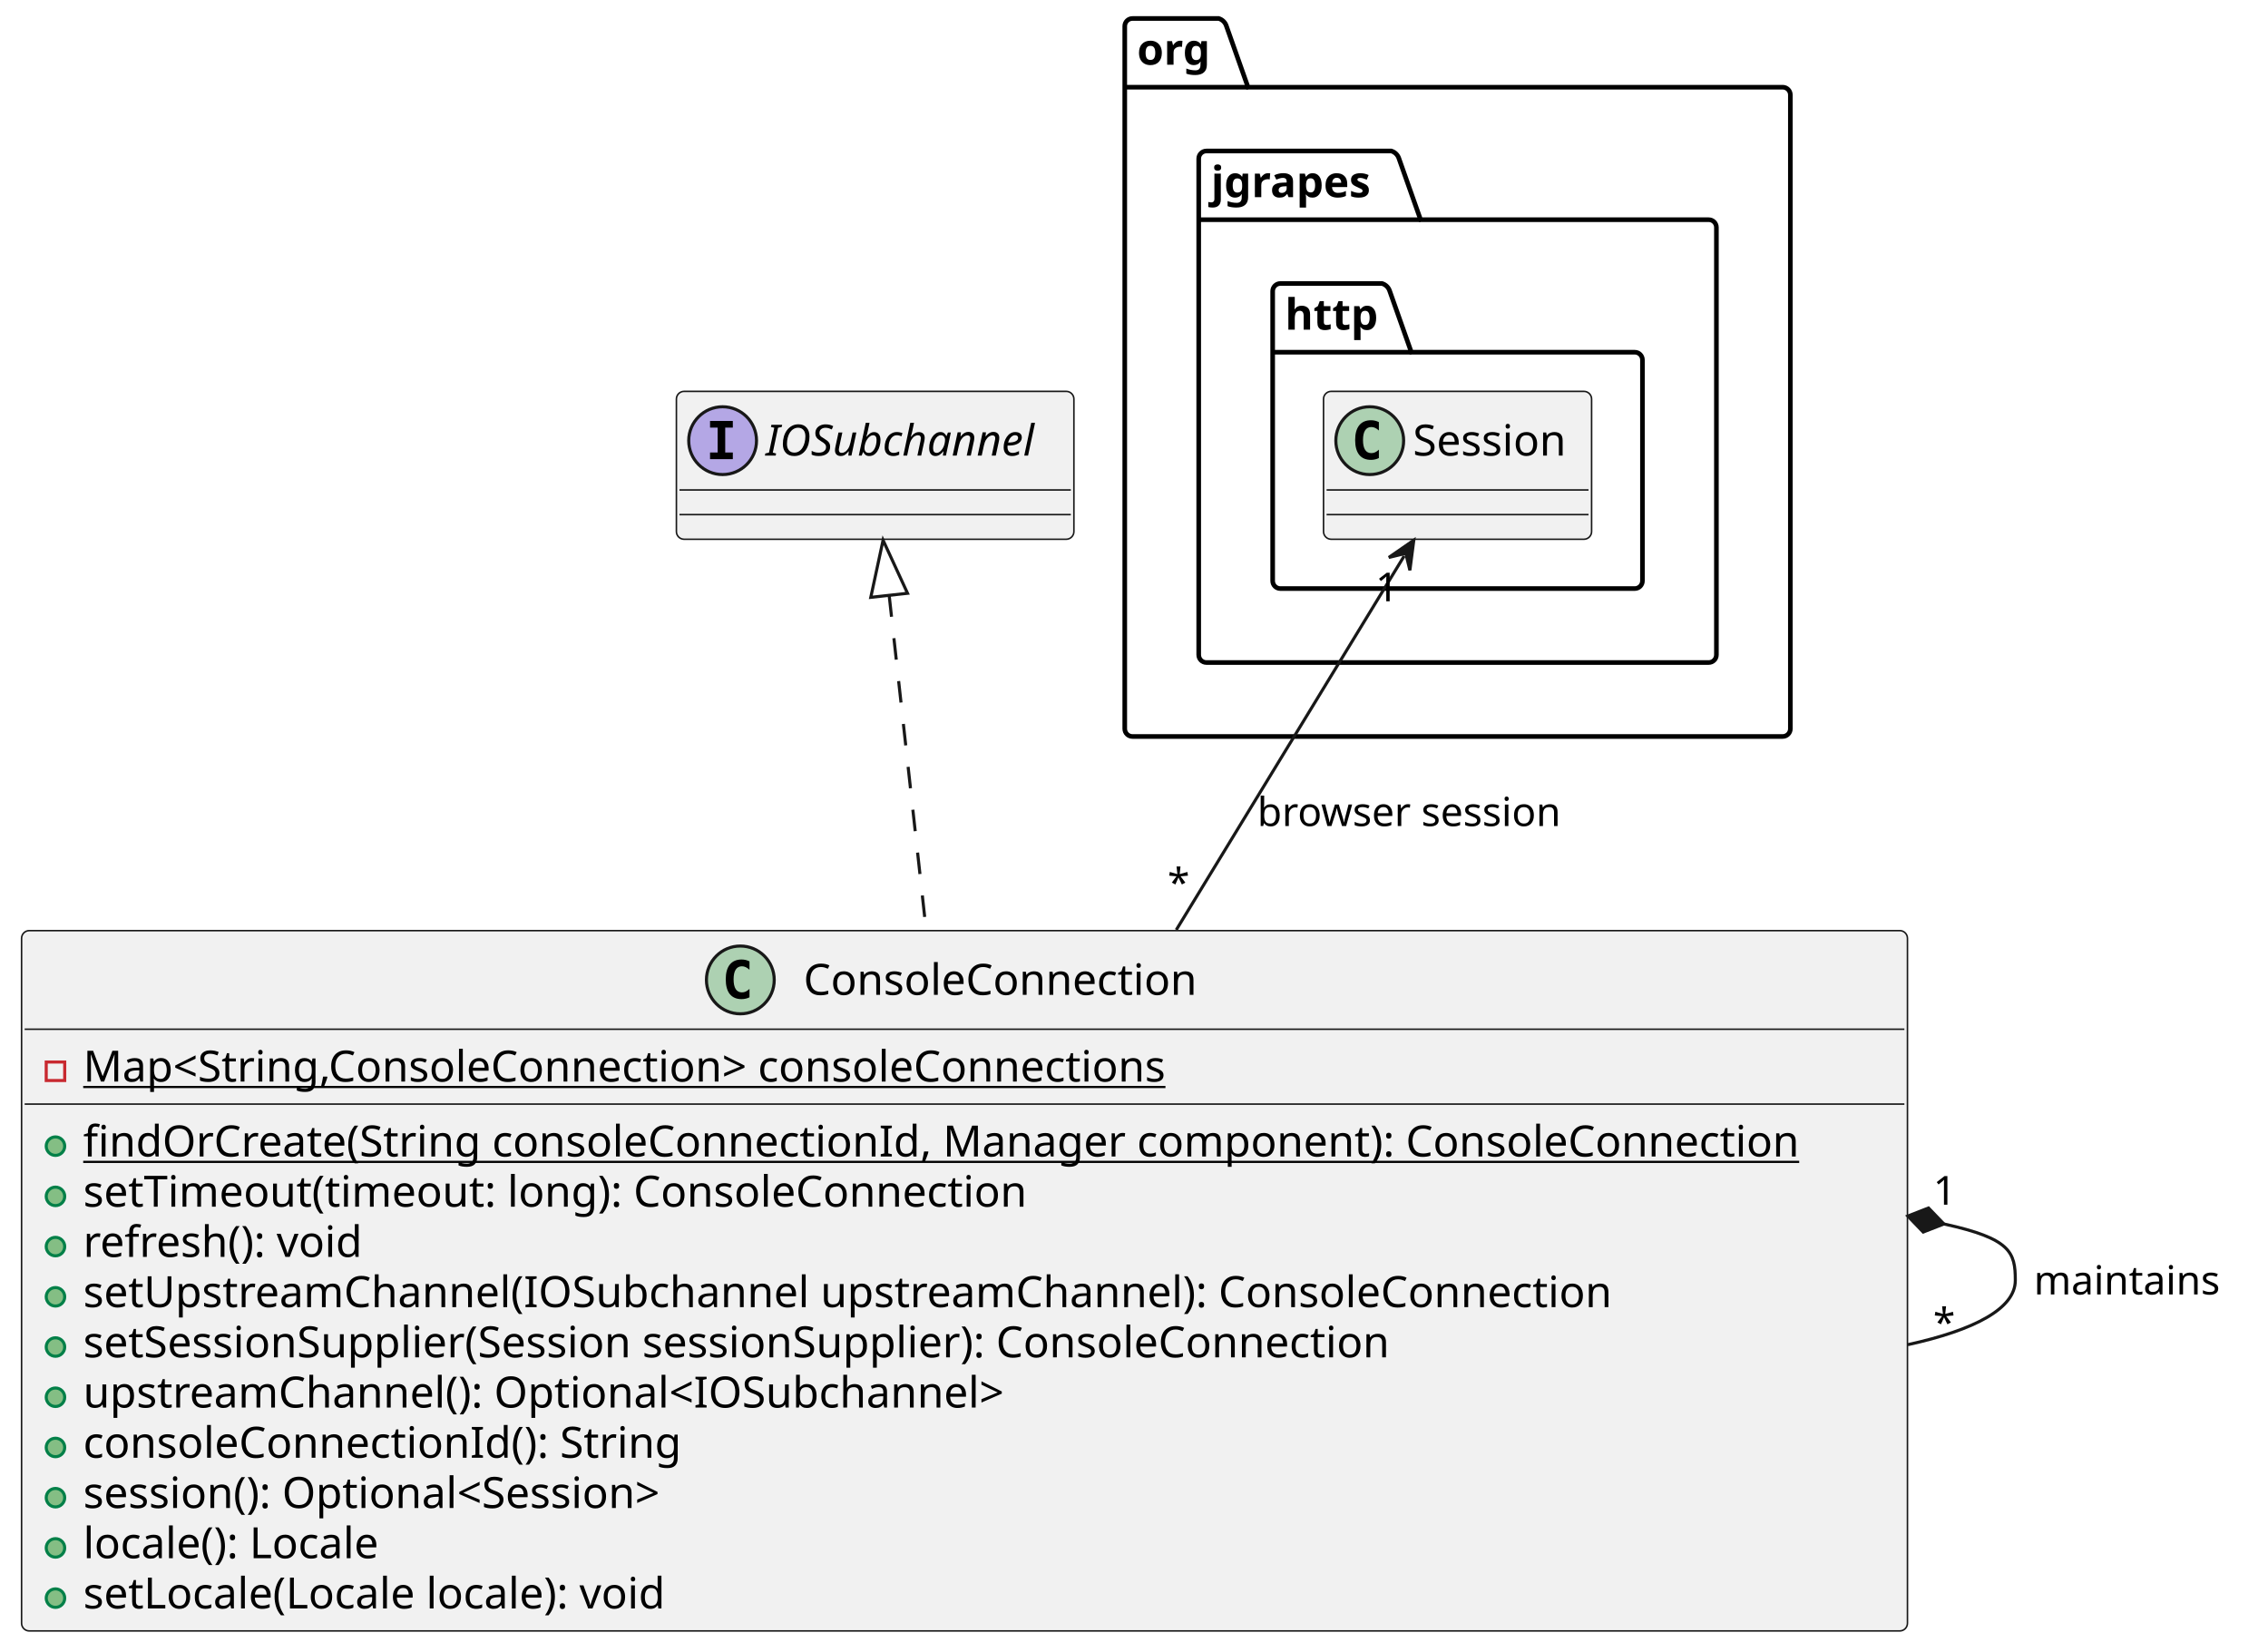
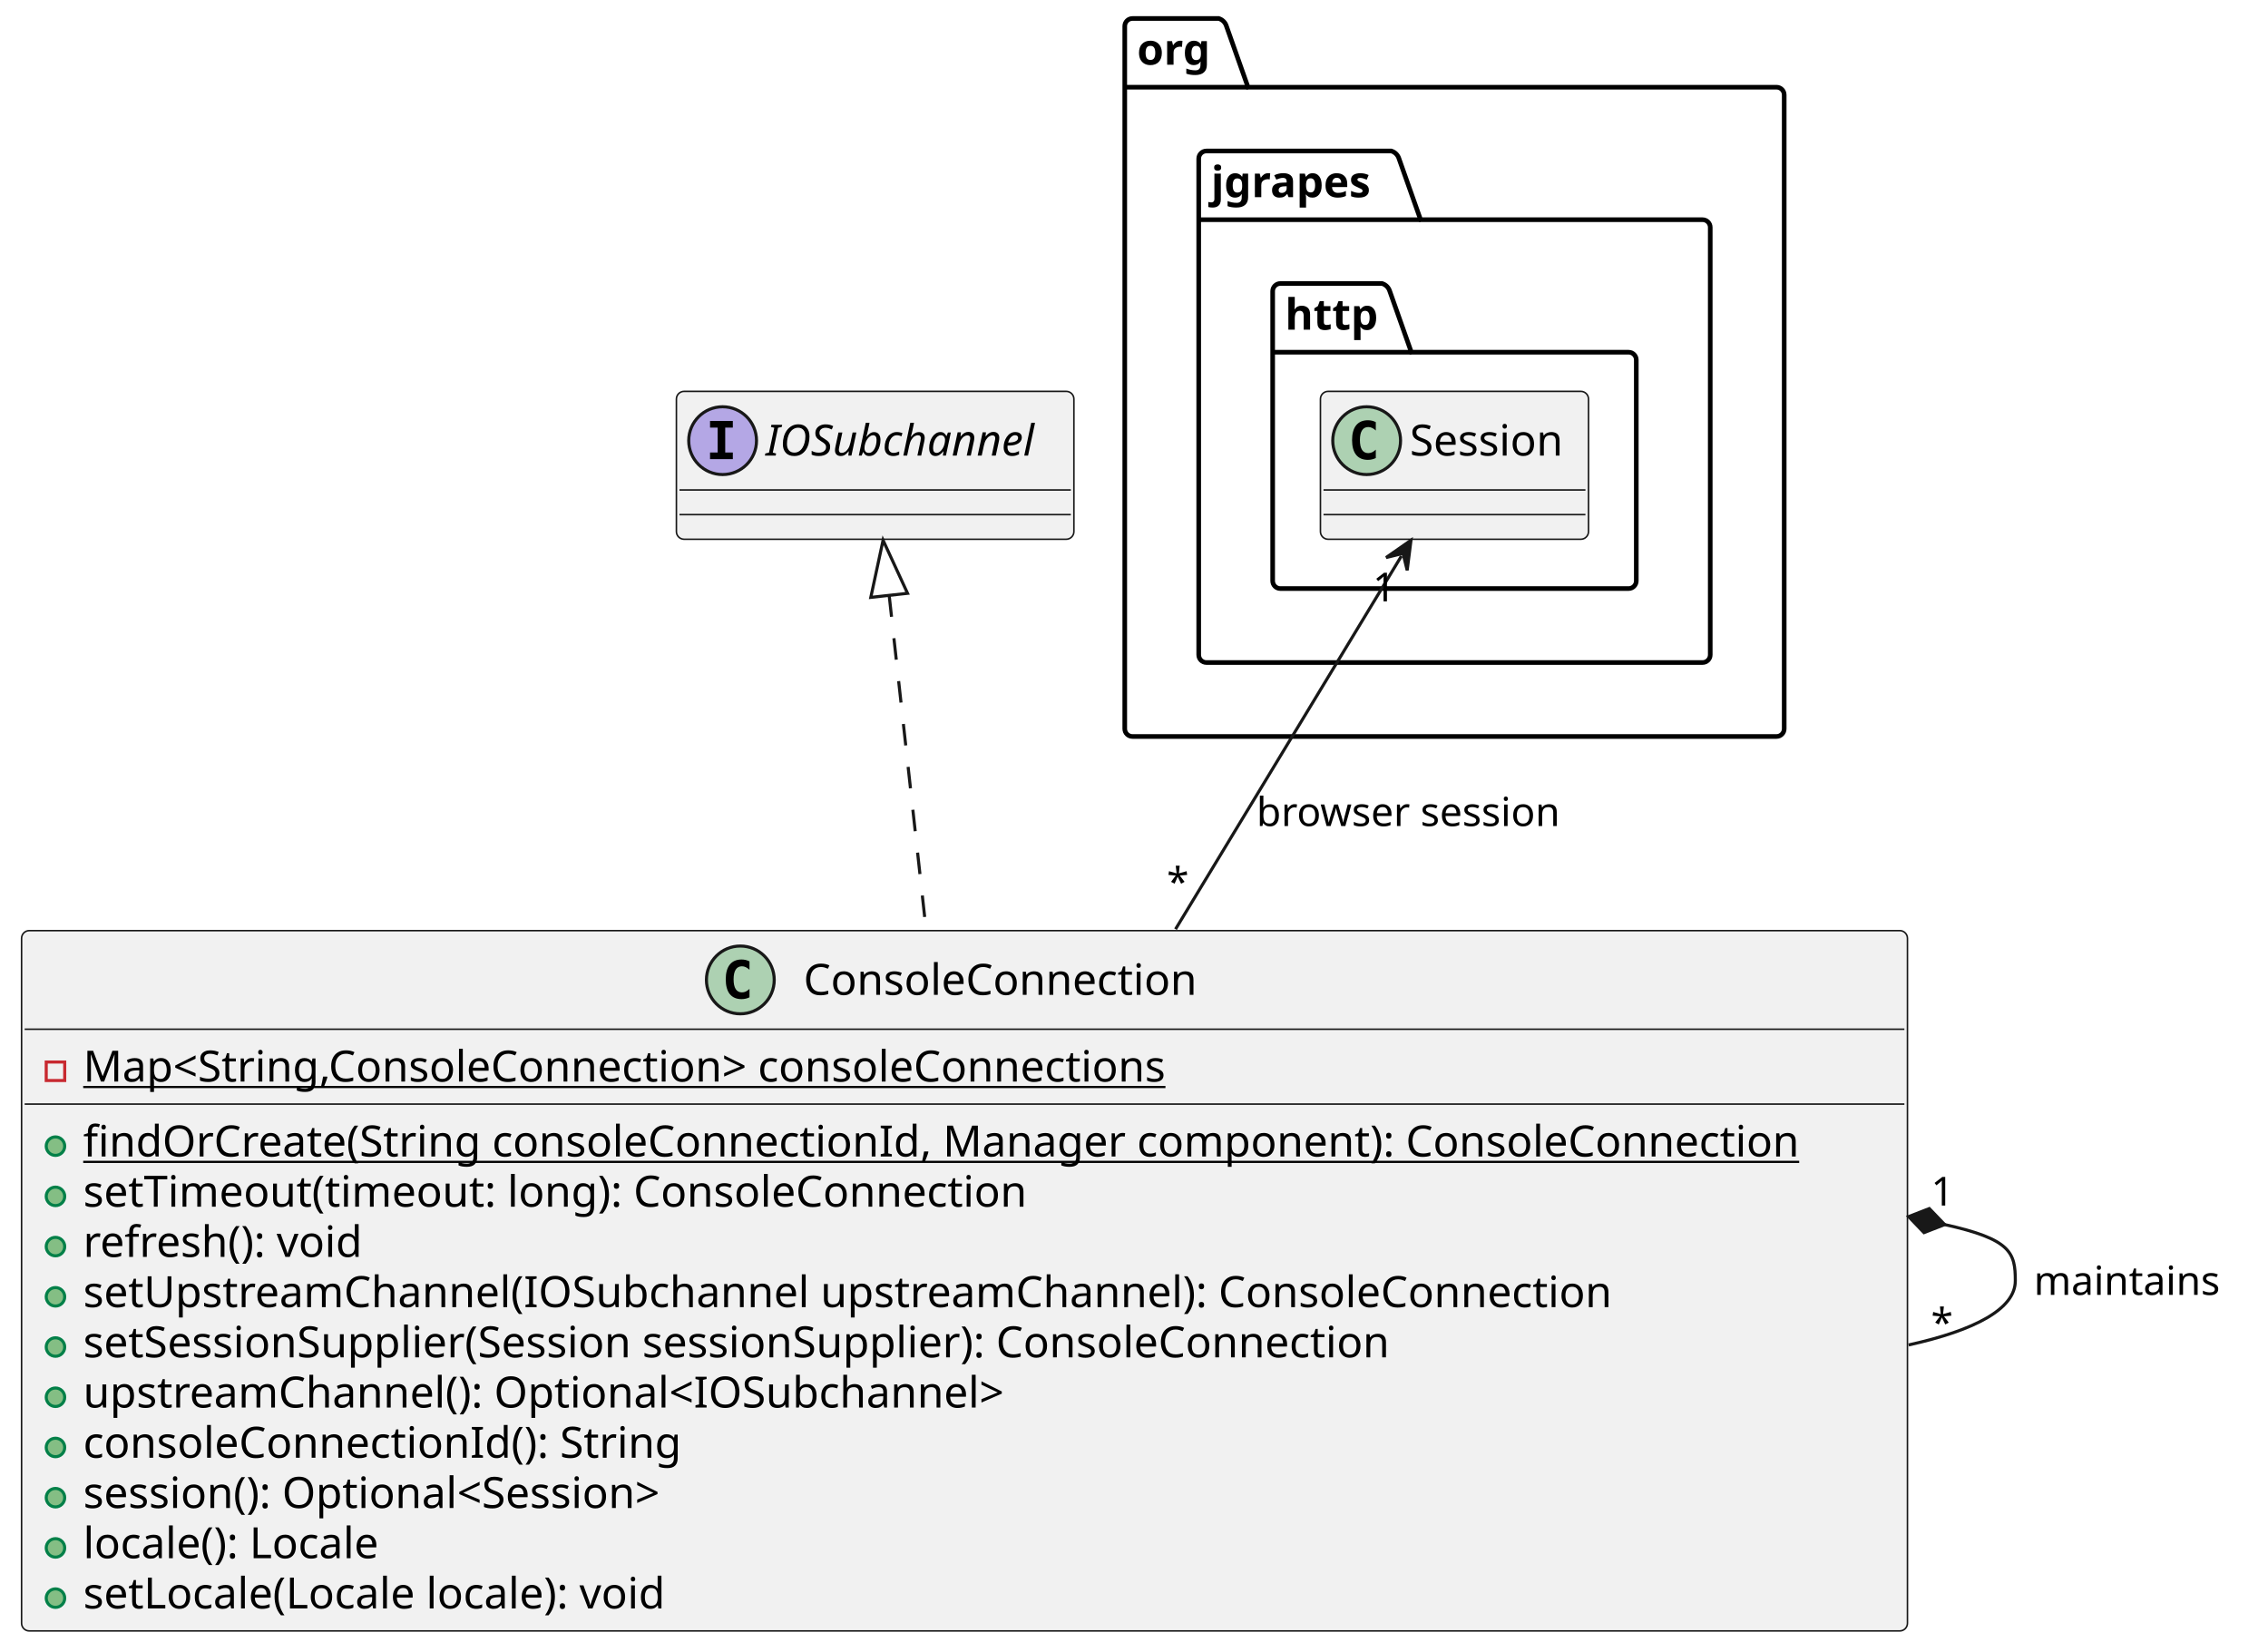
<svg xmlns="http://www.w3.org/2000/svg" contentStyleType="text/css" height="536px" preserveAspectRatio="none" style="width:736px;height:536px;background:#FFFFFF;" version="1.1" viewBox="0 0 736 536" width="736px" zoomAndPan="magnify">
  <defs />
  <g>
    <g id="cluster_org">
-       <path d="M367.5,6 L395.5,6 A3.75,3.75 0 0 1 398,8.5 L405,28.297 L578.5,28.297 A2.5,2.5 0 0 1 581,30.797 L581,236.5 A2.5,2.5 0 0 1 578.5,239 L367.5,239 A2.5,2.5 0 0 1 365,236.5 L365,8.5 A2.5,2.5 0 0 1 367.5,6 " fill="none" style="stroke:#000000;stroke-width:1.5;" />
+       <path d="M367.5,6 L395.5,6 A3.75,3.75 0 0 1 398,8.5 L405,28.297 L576.5,28.297 A2.5,2.5 0 0 1 579,30.797 L579,236.5 A2.5,2.5 0 0 1 576.5,239 L367.5,239 A2.5,2.5 0 0 1 365,236.5 L365,8.5 A2.5,2.5 0 0 1 367.5,6 " fill="none" style="stroke:#000000;stroke-width:1.5;" />
      <line style="stroke:#000000;stroke-width:1.5;" x1="365" x2="405" y1="28.297" y2="28.297" />
      <text fill="#000000" font-family="sans-serif" font-size="14" font-weight="bold" lengthAdjust="spacing" textLength="27" x="369" y="20.995">org</text>
    </g>
    <g id="cluster_jgrapes">
-       <path d="M391.5,49 L451.5,49 A3.75,3.75 0 0 1 454,51.5 L461,71.297 L554.5,71.297 A2.5,2.5 0 0 1 557,73.797 L557,212.5 A2.5,2.5 0 0 1 554.5,215 L391.5,215 A2.5,2.5 0 0 1 389,212.5 L389,51.5 A2.5,2.5 0 0 1 391.5,49 " fill="none" style="stroke:#000000;stroke-width:1.5;" />
+       <path d="M391.5,49 L451.5,49 A3.75,3.75 0 0 1 454,51.5 L461,71.297 L552.5,71.297 A2.5,2.5 0 0 1 555,73.797 L555,212.5 A2.5,2.5 0 0 1 552.5,215 L391.5,215 A2.5,2.5 0 0 1 389,212.5 L389,51.5 A2.5,2.5 0 0 1 391.5,49 " fill="none" style="stroke:#000000;stroke-width:1.5;" />
      <line style="stroke:#000000;stroke-width:1.5;" x1="389" x2="461" y1="71.297" y2="71.297" />
      <text fill="#000000" font-family="sans-serif" font-size="14" font-weight="bold" lengthAdjust="spacing" textLength="59" x="393" y="63.995">jgrapes</text>
    </g>
    <g id="cluster_http">
-       <path d="M415.5,92 L448.5,92 A3.75,3.75 0 0 1 451,94.5 L458,114.297 L530.5,114.297 A2.5,2.5 0 0 1 533,116.797 L533,188.5 A2.5,2.5 0 0 1 530.5,191 L415.5,191 A2.5,2.5 0 0 1 413,188.5 L413,94.5 A2.5,2.5 0 0 1 415.5,92 " fill="none" style="stroke:#000000;stroke-width:1.5;" />
+       <path d="M415.5,92 L448.5,92 A3.75,3.75 0 0 1 451,94.5 L458,114.297 L528.5,114.297 A2.5,2.5 0 0 1 531,116.797 L531,188.5 A2.5,2.5 0 0 1 528.5,191 L415.5,191 A2.5,2.5 0 0 1 413,188.5 L413,94.5 A2.5,2.5 0 0 1 415.5,92 " fill="none" style="stroke:#000000;stroke-width:1.5;" />
      <line style="stroke:#000000;stroke-width:1.5;" x1="413" x2="458" y1="114.297" y2="114.297" />
      <text fill="#000000" font-family="sans-serif" font-size="14" font-weight="bold" lengthAdjust="spacing" textLength="32" x="417" y="106.995">http</text>
    </g>
    <g id="elem_Session">
-       <rect codeLine="23" fill="#F1F1F1" height="48" id="Session" rx="2.5" ry="2.5" style="stroke:#181818;stroke-width:0.5;" width="87" x="429.5" y="127" />
-       <ellipse cx="444.5" cy="143" fill="#ADD1B2" rx="11" ry="11" style="stroke:#181818;stroke-width:1.0;" />
-       <path d="M447.469,148.641 Q446.891,148.938 446.25,149.078 Q445.609,149.234 444.906,149.234 Q442.406,149.234 441.078,147.594 Q439.766,145.938 439.766,142.812 Q439.766,139.688 441.078,138.031 Q442.406,136.375 444.906,136.375 Q445.609,136.375 446.25,136.531 Q446.906,136.688 447.469,136.984 L447.469,139.703 Q446.844,139.125 446.25,138.859 Q445.656,138.578 445.031,138.578 Q443.688,138.578 443,139.656 Q442.312,140.719 442.312,142.812 Q442.312,144.906 443,145.984 Q443.688,147.047 445.031,147.047 Q445.656,147.047 446.25,146.781 Q446.844,146.5 447.469,145.922 L447.469,148.641 Z " fill="#000000" />
-       <text fill="#000000" font-family="sans-serif" font-size="14" lengthAdjust="spacing" textLength="55" x="458.5" y="147.847">Session</text>
-       <line style="stroke:#181818;stroke-width:0.5;" x1="430.5" x2="515.5" y1="159" y2="159" />
-       <line style="stroke:#181818;stroke-width:0.5;" x1="430.5" x2="515.5" y1="167" y2="167" />
+       <rect codeLine="23" fill="#F1F1F1" height="48" id="Session" rx="2.5" ry="2.5" style="stroke:#181818;stroke-width:0.5;" width="87" x="428.5" y="127" />
+       <ellipse cx="443.5" cy="143" fill="#ADD1B2" rx="11" ry="11" style="stroke:#181818;stroke-width:1.0;" />
+       <path d="M446.469,148.641 Q445.891,148.938 445.25,149.078 Q444.609,149.234 443.906,149.234 Q441.406,149.234 440.078,147.594 Q438.766,145.938 438.766,142.812 Q438.766,139.688 440.078,138.031 Q441.406,136.375 443.906,136.375 Q444.609,136.375 445.25,136.531 Q445.906,136.688 446.469,136.984 L446.469,139.703 Q445.844,139.125 445.25,138.859 Q444.656,138.578 444.031,138.578 Q442.688,138.578 442,139.656 Q441.312,140.719 441.312,142.812 Q441.312,144.906 442,145.984 Q442.688,147.047 444.031,147.047 Q444.656,147.047 445.25,146.781 Q445.844,146.5 446.469,145.922 L446.469,148.641 Z " fill="#000000" />
+       <text fill="#000000" font-family="sans-serif" font-size="14" lengthAdjust="spacing" textLength="55" x="457.5" y="147.847">Session</text>
+       <line style="stroke:#181818;stroke-width:0.5;" x1="429.5" x2="514.5" y1="159" y2="159" />
+       <line style="stroke:#181818;stroke-width:0.5;" x1="429.5" x2="514.5" y1="167" y2="167" />
    </g>
    <g id="elem_ConsoleConnection">
      <rect codeLine="1" fill="#F1F1F1" height="227.266" id="ConsoleConnection" rx="2.5" ry="2.5" style="stroke:#181818;stroke-width:0.5;" width="612" x="7" y="302" />
      <ellipse cx="240.25" cy="318" fill="#ADD1B2" rx="11" ry="11" style="stroke:#181818;stroke-width:1.0;" />
      <path d="M243.219,323.641 Q242.641,323.938 242,324.078 Q241.359,324.234 240.656,324.234 Q238.156,324.234 236.828,322.594 Q235.516,320.938 235.516,317.812 Q235.516,314.688 236.828,313.031 Q238.156,311.375 240.656,311.375 Q241.359,311.375 242,311.531 Q242.656,311.688 243.219,311.984 L243.219,314.703 Q242.594,314.125 242,313.859 Q241.406,313.578 240.781,313.578 Q239.438,313.578 238.75,314.656 Q238.062,315.719 238.062,317.812 Q238.062,319.906 238.75,320.984 Q239.438,322.047 240.781,322.047 Q241.406,322.047 242,321.781 Q242.594,321.5 243.219,320.922 L243.219,323.641 Z " fill="#000000" />
      <text fill="#000000" font-family="sans-serif" font-size="14" lengthAdjust="spacing" textLength="137" x="260.75" y="322.847">ConsoleConnection</text>
      <line style="stroke:#181818;stroke-width:0.5;" x1="8" x2="618" y1="334" y2="334" />
      <rect fill="none" height="6" style="stroke:#C82930;stroke-width:1.0;" width="6" x="15" y="344.648" />
      <text fill="#000000" font-family="sans-serif" font-size="14" lengthAdjust="spacing" text-decoration="underline" textLength="381" x="27" y="350.995">Map&lt;String,ConsoleConnection&gt; consoleConnections</text>
      <line style="stroke:#181818;stroke-width:0.5;" x1="8" x2="618" y1="358.297" y2="358.297" />
      <ellipse cx="18" cy="371.945" fill="#84BE84" rx="3" ry="3" style="stroke:#038048;stroke-width:1.0;" />
      <text fill="#000000" font-family="sans-serif" font-size="14" lengthAdjust="spacing" text-decoration="underline" textLength="586" x="27" y="375.292">findOrCreate(String consoleConnectionId, Manager component): ConsoleConnection</text>
      <ellipse cx="18" cy="388.242" fill="#84BE84" rx="3" ry="3" style="stroke:#038048;stroke-width:1.0;" />
      <text fill="#000000" font-family="sans-serif" font-size="14" lengthAdjust="spacing" textLength="327" x="27" y="391.589">setTimeout(timeout: long): ConsoleConnection</text>
      <ellipse cx="18" cy="404.539" fill="#84BE84" rx="3" ry="3" style="stroke:#038048;stroke-width:1.0;" />
      <text fill="#000000" font-family="sans-serif" font-size="14" lengthAdjust="spacing" textLength="96" x="27" y="407.886">refresh(): void</text>
      <ellipse cx="18" cy="420.836" fill="#84BE84" rx="3" ry="3" style="stroke:#038048;stroke-width:1.0;" />
      <text fill="#000000" font-family="sans-serif" font-size="14" lengthAdjust="spacing" textLength="525" x="27" y="424.183">setUpstreamChannel(IOSubchannel upstreamChannel): ConsoleConnection</text>
      <ellipse cx="18" cy="437.133" fill="#84BE84" rx="3" ry="3" style="stroke:#038048;stroke-width:1.0;" />
      <text fill="#000000" font-family="sans-serif" font-size="14" lengthAdjust="spacing" textLength="458" x="27" y="440.479">setSessionSupplier(Session sessionSupplier): ConsoleConnection</text>
      <ellipse cx="18" cy="453.43" fill="#84BE84" rx="3" ry="3" style="stroke:#038048;stroke-width:1.0;" />
      <text fill="#000000" font-family="sans-serif" font-size="14" lengthAdjust="spacing" textLength="319" x="27" y="456.776">upstreamChannel(): Optional&lt;IOSubchannel&gt;</text>
      <ellipse cx="18" cy="469.727" fill="#84BE84" rx="3" ry="3" style="stroke:#038048;stroke-width:1.0;" />
      <text fill="#000000" font-family="sans-serif" font-size="14" lengthAdjust="spacing" textLength="206" x="27" y="473.073">consoleConnectionId(): String</text>
      <ellipse cx="18" cy="486.023" fill="#84BE84" rx="3" ry="3" style="stroke:#038048;stroke-width:1.0;" />
      <text fill="#000000" font-family="sans-serif" font-size="14" lengthAdjust="spacing" textLength="209" x="27" y="489.37">session(): Optional&lt;Session&gt;</text>
      <ellipse cx="18" cy="502.32" fill="#84BE84" rx="3" ry="3" style="stroke:#038048;stroke-width:1.0;" />
      <text fill="#000000" font-family="sans-serif" font-size="14" lengthAdjust="spacing" textLength="103" x="27" y="505.667">locale(): Locale</text>
      <ellipse cx="18" cy="518.617" fill="#84BE84" rx="3" ry="3" style="stroke:#038048;stroke-width:1.0;" />
      <text fill="#000000" font-family="sans-serif" font-size="14" lengthAdjust="spacing" textLength="201" x="27" y="521.964">setLocale(Locale locale): void</text>
    </g>
    <g id="elem_IOSubchannel">
      <rect codeLine="15" fill="#F1F1F1" height="48" id="IOSubchannel" rx="2.5" ry="2.5" style="stroke:#181818;stroke-width:0.5;" width="129" x="219.5" y="127" />
      <ellipse cx="234.5" cy="143" fill="#B4A7E5" rx="11" ry="11" style="stroke:#181818;stroke-width:1.0;" />
      <path d="M230.422,138.766 L230.422,136.609 L237.812,136.609 L237.812,138.766 L235.344,138.766 L235.344,146.844 L237.812,146.844 L237.812,149 L230.422,149 L230.422,146.844 L232.891,146.844 L232.891,138.766 L230.422,138.766 Z " fill="#000000" />
      <text fill="#000000" font-family="sans-serif" font-size="14" font-style="italic" lengthAdjust="spacing" textLength="97" x="248.5" y="147.847">IOSubchannel</text>
      <line style="stroke:#181818;stroke-width:0.5;" x1="220.5" x2="347.5" y1="159" y2="159" />
      <line style="stroke:#181818;stroke-width:0.5;" x1="220.5" x2="347.5" y1="167" y2="167" />
    </g>
    <g id="link_IOSubchannel_ConsoleConnection">
-       <path codeLine="18" d="M288.547,193.191 C291.707,221.791 295.32,254.47 300.54,301.76 " fill="none" id="IOSubchannel-backto-ConsoleConnection" style="stroke:#181818;stroke-width:1.0;stroke-dasharray:7.0,7.0;" />
-       <polygon fill="none" points="286.57,175.3,282.583,193.85,294.51,192.532,286.57,175.3" style="stroke:#181818;stroke-width:1.0;" />
+       <path codeLine="18" d="M288.55,193.201 C291.709,221.761 295.3,254.3 300.51,301.53 " fill="none" id="IOSubchannel-backto-ConsoleConnection" style="stroke:#181818;stroke-width:1.0;stroke-dasharray:7.0,7.0;" />
+       <polygon fill="none" points="286.57,175.31,282.586,193.861,294.513,192.541,286.57,175.31" style="stroke:#181818;stroke-width:1.0;" />
    </g>
    <g id="link_ConsoleConnection_ConsoleConnection">
-       <path codeLine="20" d="M630.832,397.2 C652.491,401.95 654,406.33 654,415.5 C654,424.67 640.77,431.62 619.11,436.37 " fill="none" id="ConsoleConnection-backto-ConsoleConnection" style="stroke:#181818;stroke-width:1.0;" />
-       <polygon fill="#181818" points="619.11,394.63,624.114,399.822,630.832,397.2,625.828,392.008,619.11,394.63" style="stroke:#181818;stroke-width:1.0;" />
-       <text fill="#000000" font-family="sans-serif" font-size="13" lengthAdjust="spacing" textLength="63" x="660" y="420.067">maintains</text>
-       <text fill="#000000" font-family="sans-serif" font-size="13" lengthAdjust="spacing" textLength="8" x="627.347" y="390.942">1</text>
-       <text fill="#000000" font-family="sans-serif" font-size="13" lengthAdjust="spacing" textLength="7" x="627.334" y="433.79">*</text>
+       <path codeLine="20" d="M631.088,397.398 C652.598,402.148 654,406.5 654,415.64 C654,424.77 640.88,431.72 619.37,436.46 " fill="none" id="ConsoleConnection-backto-ConsoleConnection" style="stroke:#181818;stroke-width:1.0;" />
+       <polygon fill="#181818" points="619.37,394.81,624.366,400.01,631.088,397.398,626.091,392.198,619.37,394.81" style="stroke:#181818;stroke-width:1.0;" />
+       <text fill="#000000" font-family="sans-serif" font-size="13" lengthAdjust="spacing" textLength="63" x="660" y="420.207">maintains</text>
+       <text fill="#000000" font-family="sans-serif" font-size="13" lengthAdjust="spacing" textLength="8" x="626.644" y="391.215">1</text>
+       <text fill="#000000" font-family="sans-serif" font-size="13" lengthAdjust="spacing" textLength="7" x="626.633" y="433.841">*</text>
    </g>
    <g id="link_Session_ConsoleConnection">
-       <path codeLine="26" d="M455.676,180.423 C438.236,209.023 410.54,254.47 381.72,301.76 " fill="none" id="Session-backto-ConsoleConnection" style="stroke:#181818;stroke-width:1.0;" />
-       <polygon fill="#181818" points="458.8,175.3,450.699,180.901,456.197,179.569,457.529,185.067,458.8,175.3" style="stroke:#181818;stroke-width:1.0;" />
-       <text fill="#000000" font-family="sans-serif" font-size="13" lengthAdjust="spacing" textLength="102" x="408" y="268.067">browser session</text>
-       <text fill="#000000" font-family="sans-serif" font-size="13" lengthAdjust="spacing" textLength="8" x="446.364" y="195.134">1</text>
-       <text fill="#000000" font-family="sans-serif" font-size="13" lengthAdjust="spacing" textLength="7" x="378.898" y="291.056">*</text>
+       <path codeLine="26" d="M454.783,180.443 C437.493,209.003 410.07,254.3 381.48,301.53 " fill="none" id="Session-backto-ConsoleConnection" style="stroke:#181818;stroke-width:1.0;" />
+       <polygon fill="#181818" points="457.89,175.31,449.807,180.938,455.301,179.587,456.651,185.081,457.89,175.31" style="stroke:#181818;stroke-width:1.0;" />
+       <text fill="#000000" font-family="sans-serif" font-size="13" lengthAdjust="spacing" textLength="102" x="407.74" y="268.067">browser session</text>
+       <text fill="#000000" font-family="sans-serif" font-size="13" lengthAdjust="spacing" textLength="8" x="445.476" y="195.147">1</text>
+       <text fill="#000000" font-family="sans-serif" font-size="13" lengthAdjust="spacing" textLength="7" x="378.643" y="290.811">*</text>
    </g>
  </g>
</svg>
